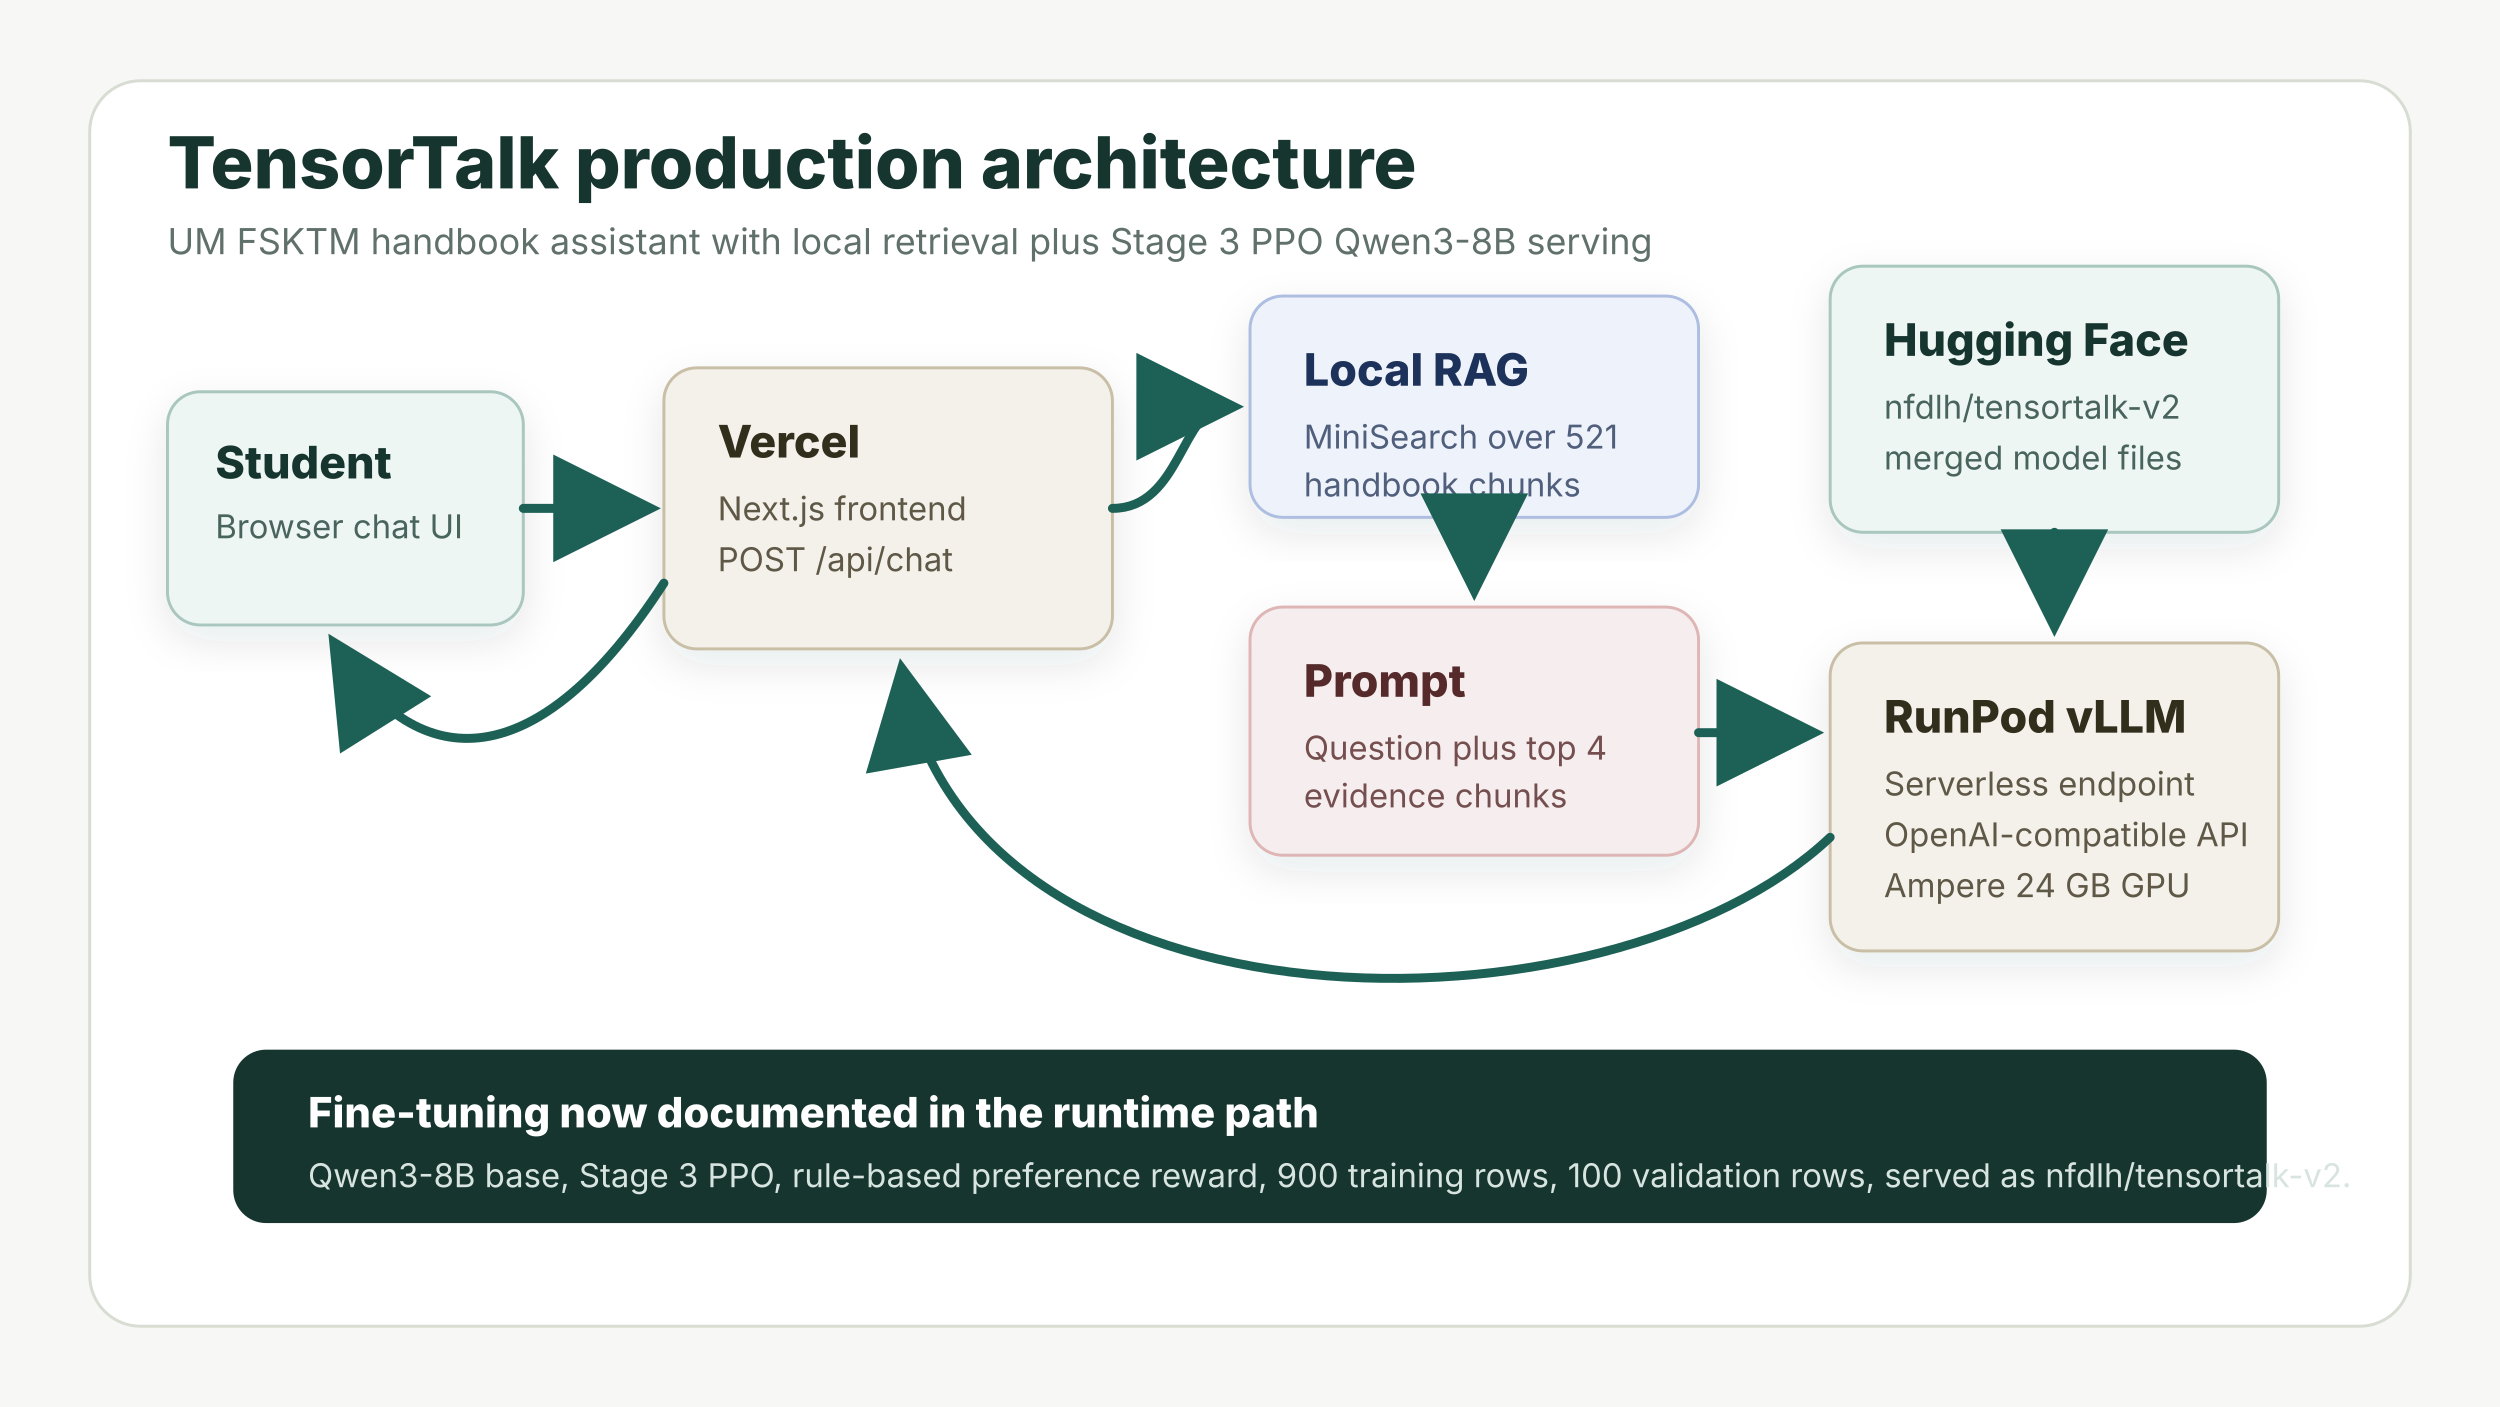
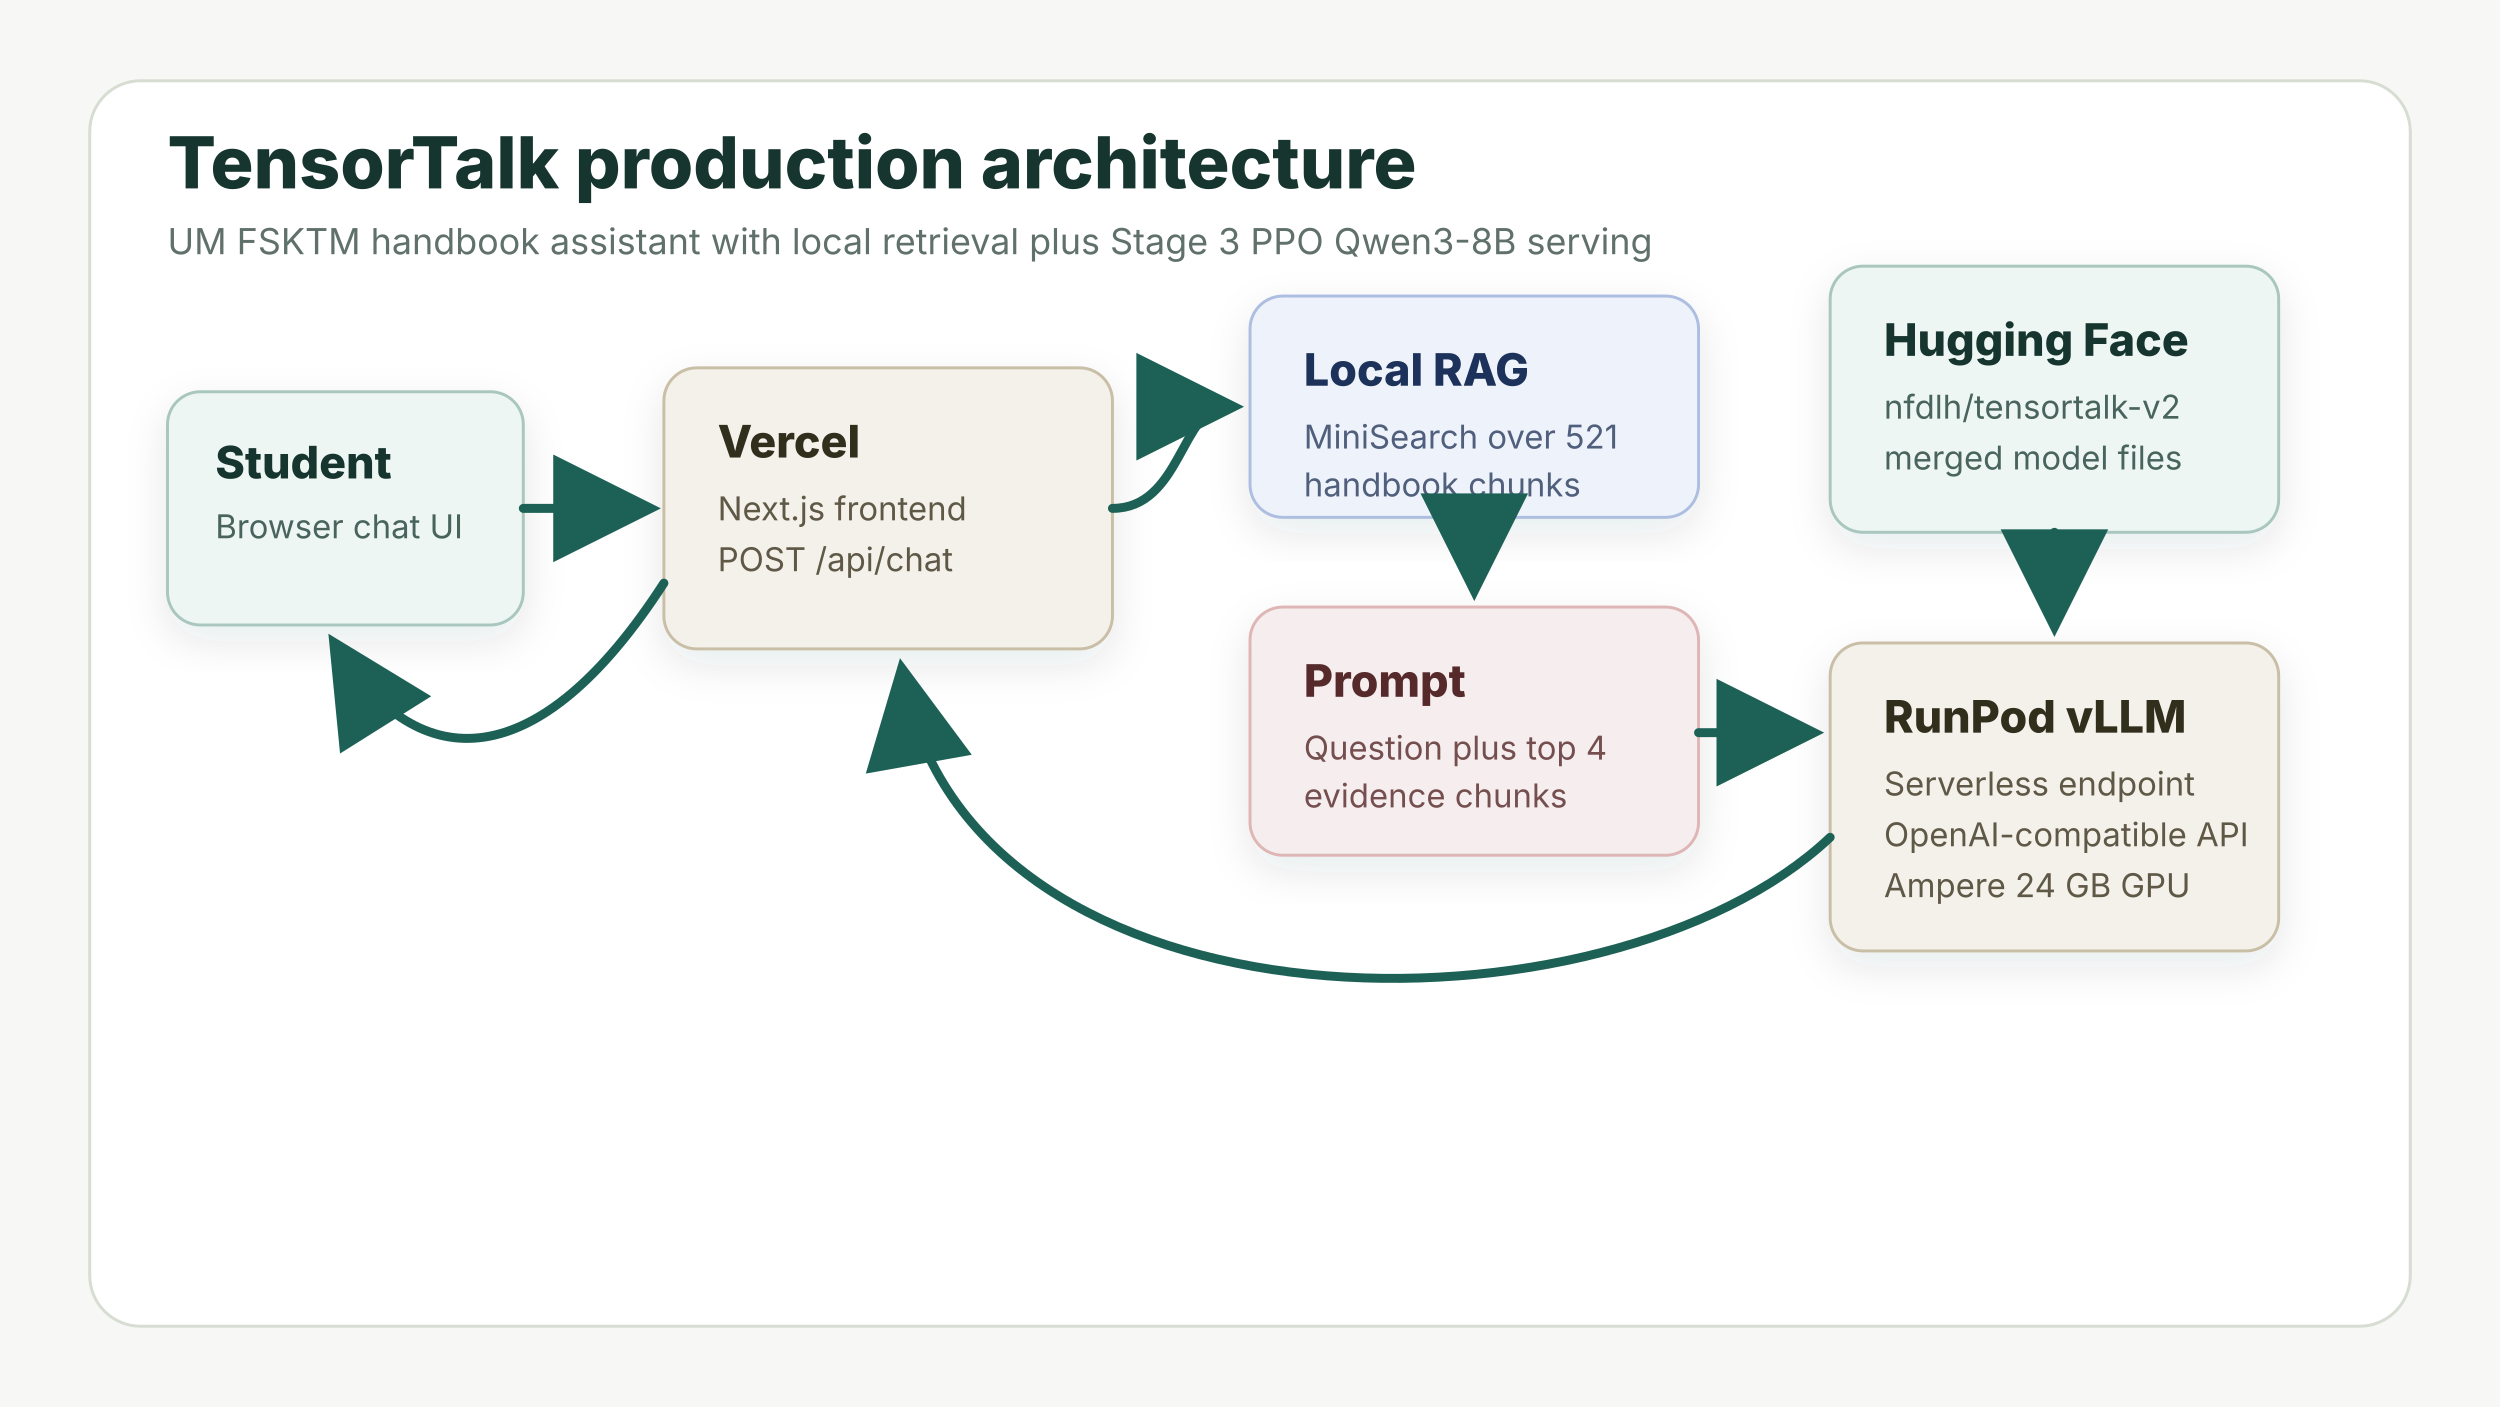
<svg xmlns="http://www.w3.org/2000/svg" width="1672" height="941" viewBox="0 0 1672 941" fill="none" role="img" aria-labelledby="title desc">
  <rect width="1672" height="941" fill="#f7f8f5" />
  <rect x="60" y="54" width="1552" height="833" rx="34" fill="#ffffff" stroke="#d7ddd2" stroke-width="2" />
  <text x="112" y="126" fill="#17352f" font-family="Inter, Arial, sans-serif" font-size="48" font-weight="800">TensorTalk production architecture</text>
  <text x="112" y="170" fill="#60706a" font-family="Inter, Arial, sans-serif" font-size="24">UM FSKTM handbook assistant with local retrieval plus Stage 3 PPO Qwen3-8B serving</text>
  <defs>
    <marker id="arrow" markerWidth="16" markerHeight="16" refX="12" refY="8" orient="auto">
      <path d="M2 2L14 8L2 14V2Z" fill="#1d6156" />
    </marker>
    <filter id="soft" x="-20%" y="-20%" width="140%" height="140%">
      <feDropShadow dx="0" dy="10" stdDeviation="14" flood-color="#17352f" flood-opacity="0.10" />
    </filter>
  </defs>
  <g filter="url(#soft)">
    <rect x="112" y="262" width="238" height="156" rx="22" fill="#eef6f3" stroke="#a9c7be" stroke-width="2" />
    <text x="144" y="320" fill="#17352f" font-family="Inter, Arial, sans-serif" font-size="30" font-weight="800">Student</text>
    <text x="144" y="360" fill="#48645d" font-family="Inter, Arial, sans-serif" font-size="22">Browser chat UI</text>
  </g>
  <g filter="url(#soft)">
    <rect x="444" y="246" width="300" height="188" rx="22" fill="#f3f1ea" stroke="#c9bfa7" stroke-width="2" />
    <text x="480" y="306" fill="#332d1f" font-family="Inter, Arial, sans-serif" font-size="30" font-weight="800">Vercel</text>
    <text x="480" y="348" fill="#5f5847" font-family="Inter, Arial, sans-serif" font-size="22">Next.js frontend</text>
    <text x="480" y="382" fill="#5f5847" font-family="Inter, Arial, sans-serif" font-size="22">POST /api/chat</text>
  </g>
  <g filter="url(#soft)">
    <rect x="836" y="198" width="300" height="148" rx="22" fill="#eef2fa" stroke="#aebee1" stroke-width="2" />
    <text x="872" y="258" fill="#1e325a" font-family="Inter, Arial, sans-serif" font-size="30" font-weight="800">Local RAG</text>
    <text x="872" y="300" fill="#4f5e7c" font-family="Inter, Arial, sans-serif" font-size="22">MiniSearch over 521</text>
    <text x="872" y="332" fill="#4f5e7c" font-family="Inter, Arial, sans-serif" font-size="22">handbook chunks</text>
  </g>
  <g filter="url(#soft)">
    <rect x="836" y="406" width="300" height="166" rx="22" fill="#f6eeee" stroke="#deb6b6" stroke-width="2" />
    <text x="872" y="466" fill="#572c2c" font-family="Inter, Arial, sans-serif" font-size="30" font-weight="800">Prompt</text>
    <text x="872" y="508" fill="#754f4f" font-family="Inter, Arial, sans-serif" font-size="22">Question plus top 4</text>
    <text x="872" y="540" fill="#754f4f" font-family="Inter, Arial, sans-serif" font-size="22">evidence chunks</text>
  </g>
  <g filter="url(#soft)">
    <rect x="1224" y="178" width="300" height="178" rx="22" fill="#eef6f3" stroke="#a9c7be" stroke-width="2" />
    <text x="1260" y="238" fill="#17352f" font-family="Inter, Arial, sans-serif" font-size="30" font-weight="800">Hugging Face</text>
    <text x="1260" y="280" fill="#48645d" font-family="Inter, Arial, sans-serif" font-size="22">nfdlh/tensortalk-v2</text>
    <text x="1260" y="314" fill="#48645d" font-family="Inter, Arial, sans-serif" font-size="22">merged model files</text>
  </g>
  <g filter="url(#soft)">
    <rect x="1224" y="430" width="300" height="206" rx="22" fill="#f3f1ea" stroke="#c9bfa7" stroke-width="2" />
    <text x="1260" y="490" fill="#332d1f" font-family="Inter, Arial, sans-serif" font-size="30" font-weight="800">RunPod vLLM</text>
    <text x="1260" y="532" fill="#5f5847" font-family="Inter, Arial, sans-serif" font-size="22">Serverless endpoint</text>
    <text x="1260" y="566" fill="#5f5847" font-family="Inter, Arial, sans-serif" font-size="22">OpenAI-compatible API</text>
    <text x="1260" y="600" fill="#5f5847" font-family="Inter, Arial, sans-serif" font-size="22">Ampere 24 GB GPU</text>
  </g>
  <path d="M350 340H430" stroke="#1d6156" stroke-width="6" stroke-linecap="round" marker-end="url(#arrow)" />
  <path d="M744 340C790 340 790 272 820 272" stroke="#1d6156" stroke-width="6" stroke-linecap="round" marker-end="url(#arrow)" />
  <path d="M986 346V390" stroke="#1d6156" stroke-width="6" stroke-linecap="round" marker-end="url(#arrow)" />
  <path d="M1136 490H1208" stroke="#1d6156" stroke-width="6" stroke-linecap="round" marker-end="url(#arrow)" />
  <path d="M1374 356V414" stroke="#1d6156" stroke-width="6" stroke-linecap="round" marker-end="url(#arrow)" />
  <path d="M1224 560C1076 700 648 700 604 452" stroke="#1d6156" stroke-width="6" stroke-linecap="round" marker-end="url(#arrow)" />
  <path d="M444 390C360 520 280 520 226 434" stroke="#1d6156" stroke-width="6" stroke-linecap="round" marker-end="url(#arrow)" />
-   <rect x="156" y="702" width="1360" height="116" rx="22" fill="#17352f" />
-   <text x="206" y="754" fill="#ffffff" font-family="Inter, Arial, sans-serif" font-size="28" font-weight="800">Fine-tuning now documented in the runtime path</text>
-   <text x="206" y="794" fill="#d7e4df" font-family="Inter, Arial, sans-serif" font-size="22">Qwen3-8B base, Stage 3 PPO, rule-based preference reward, 900 training rows, 100 validation rows, served as nfdlh/tensortalk-v2.</text>
</svg>
